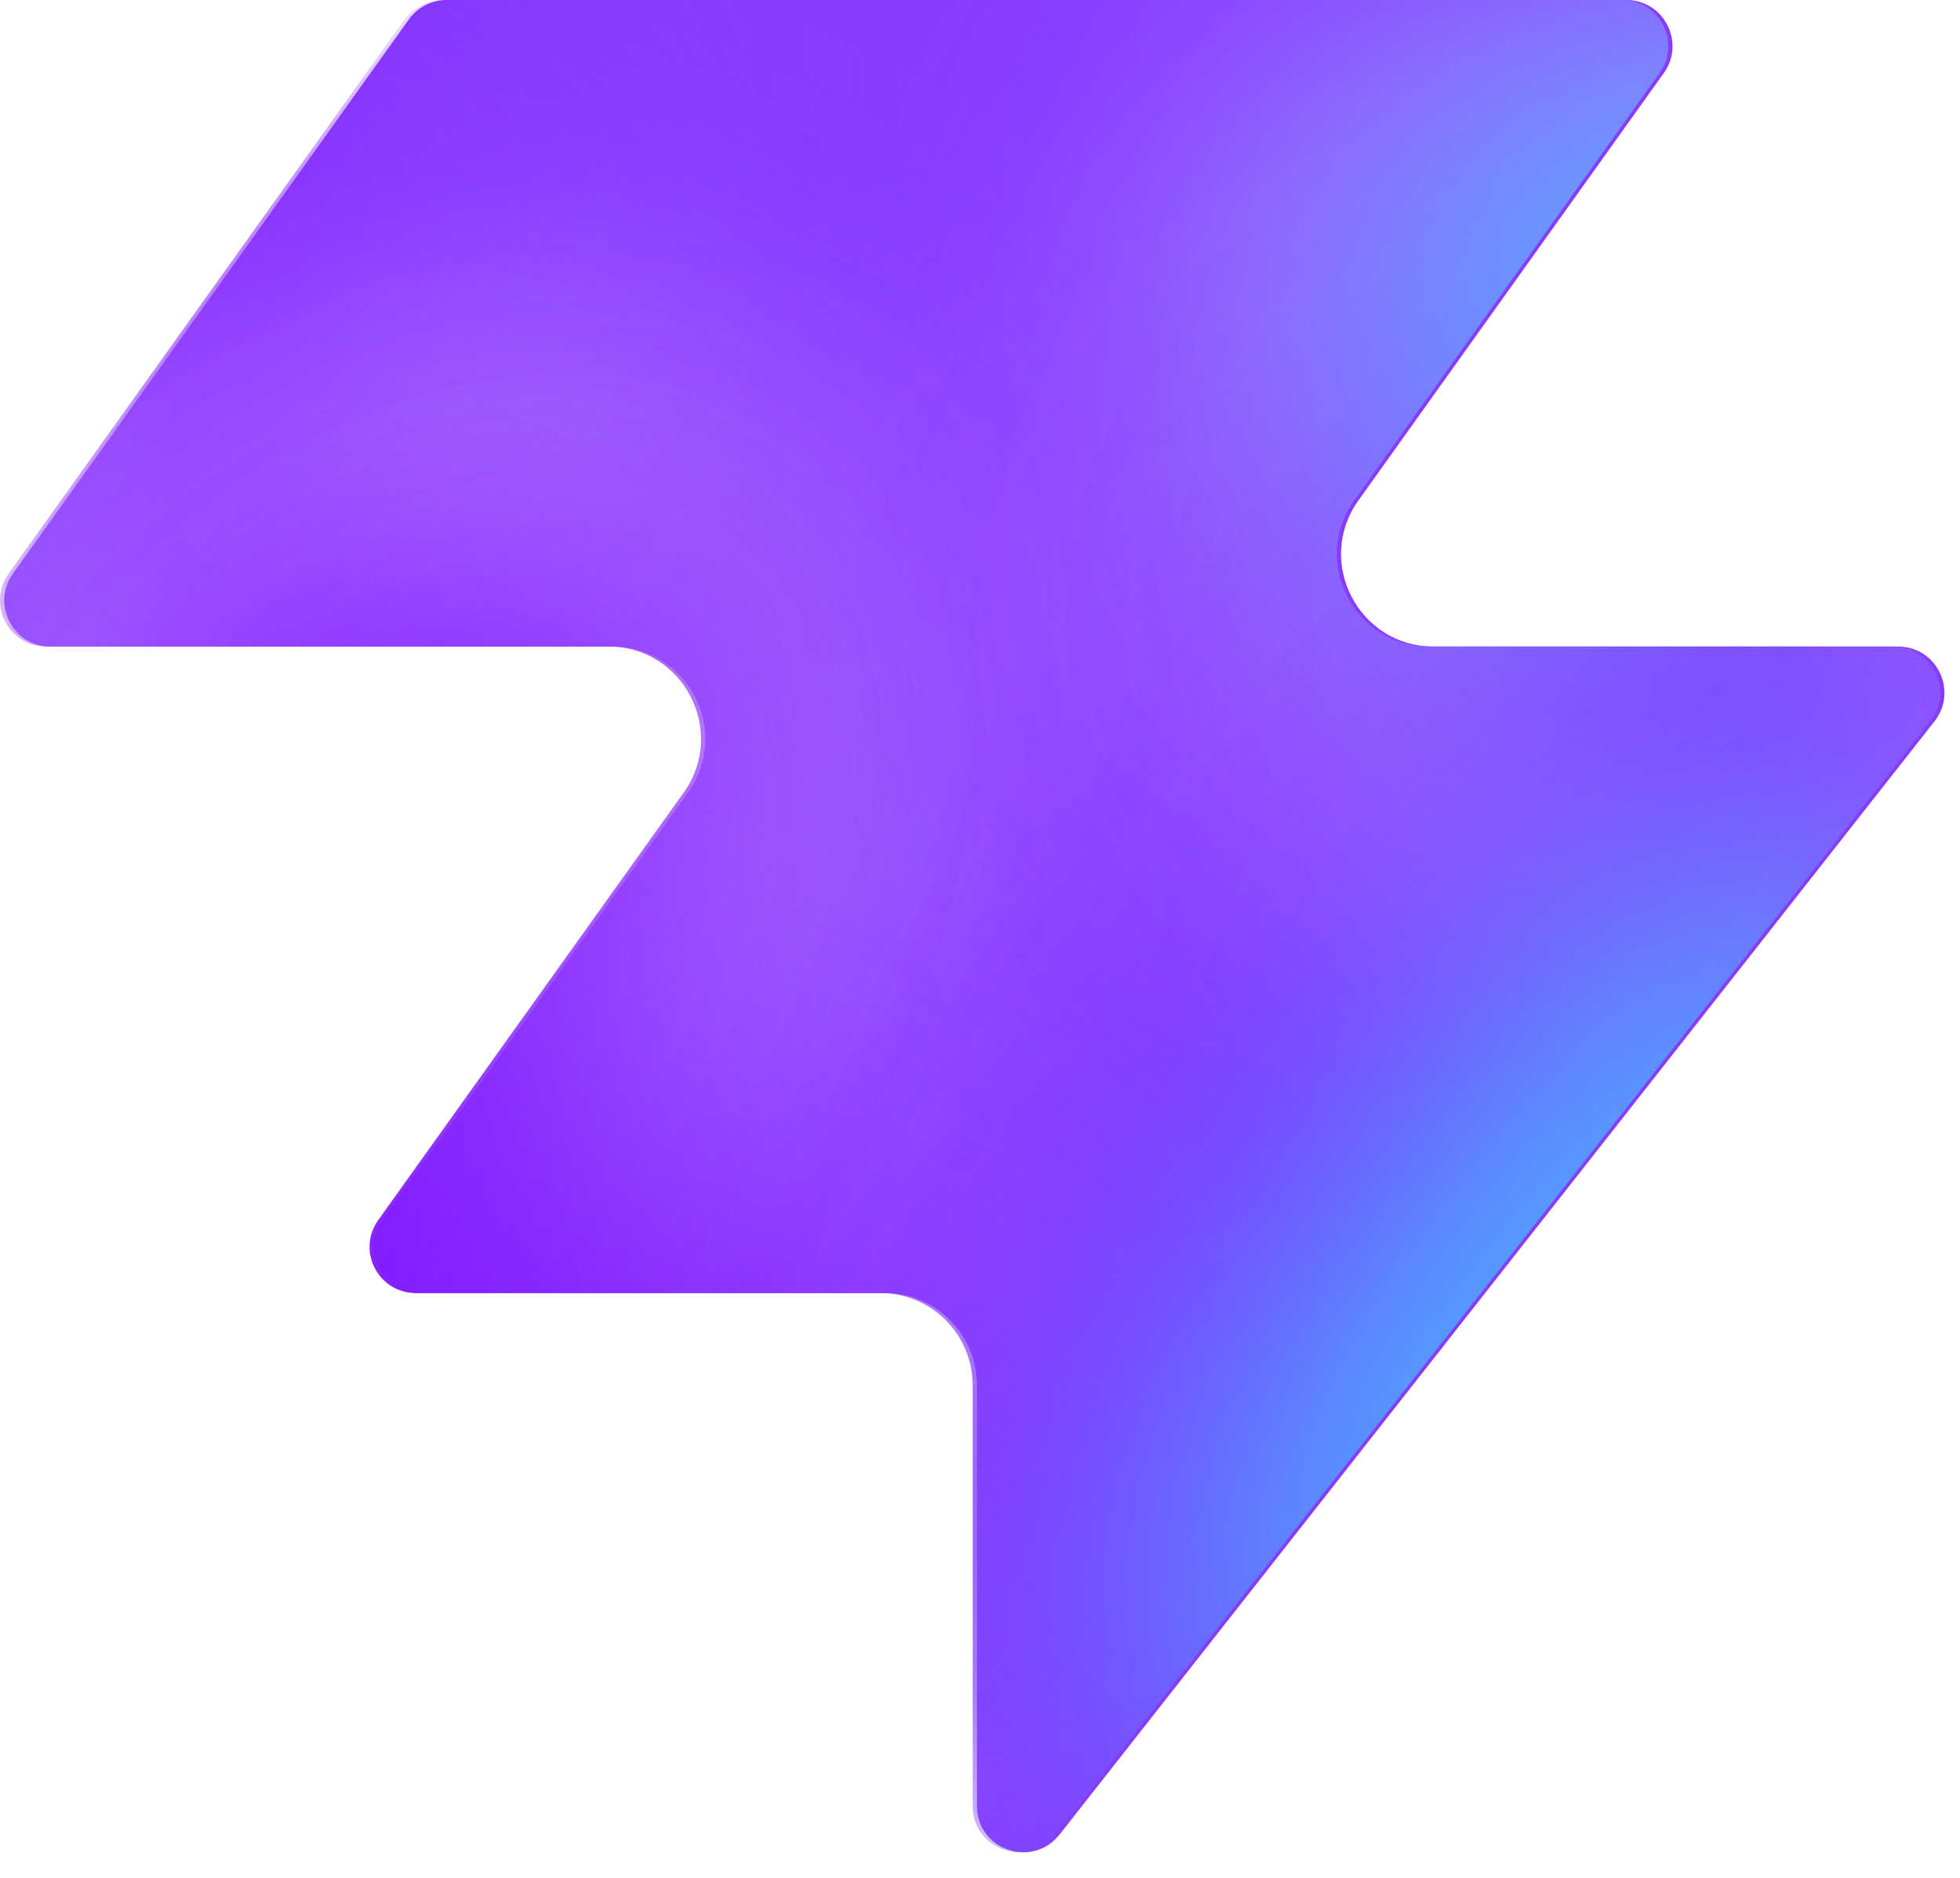
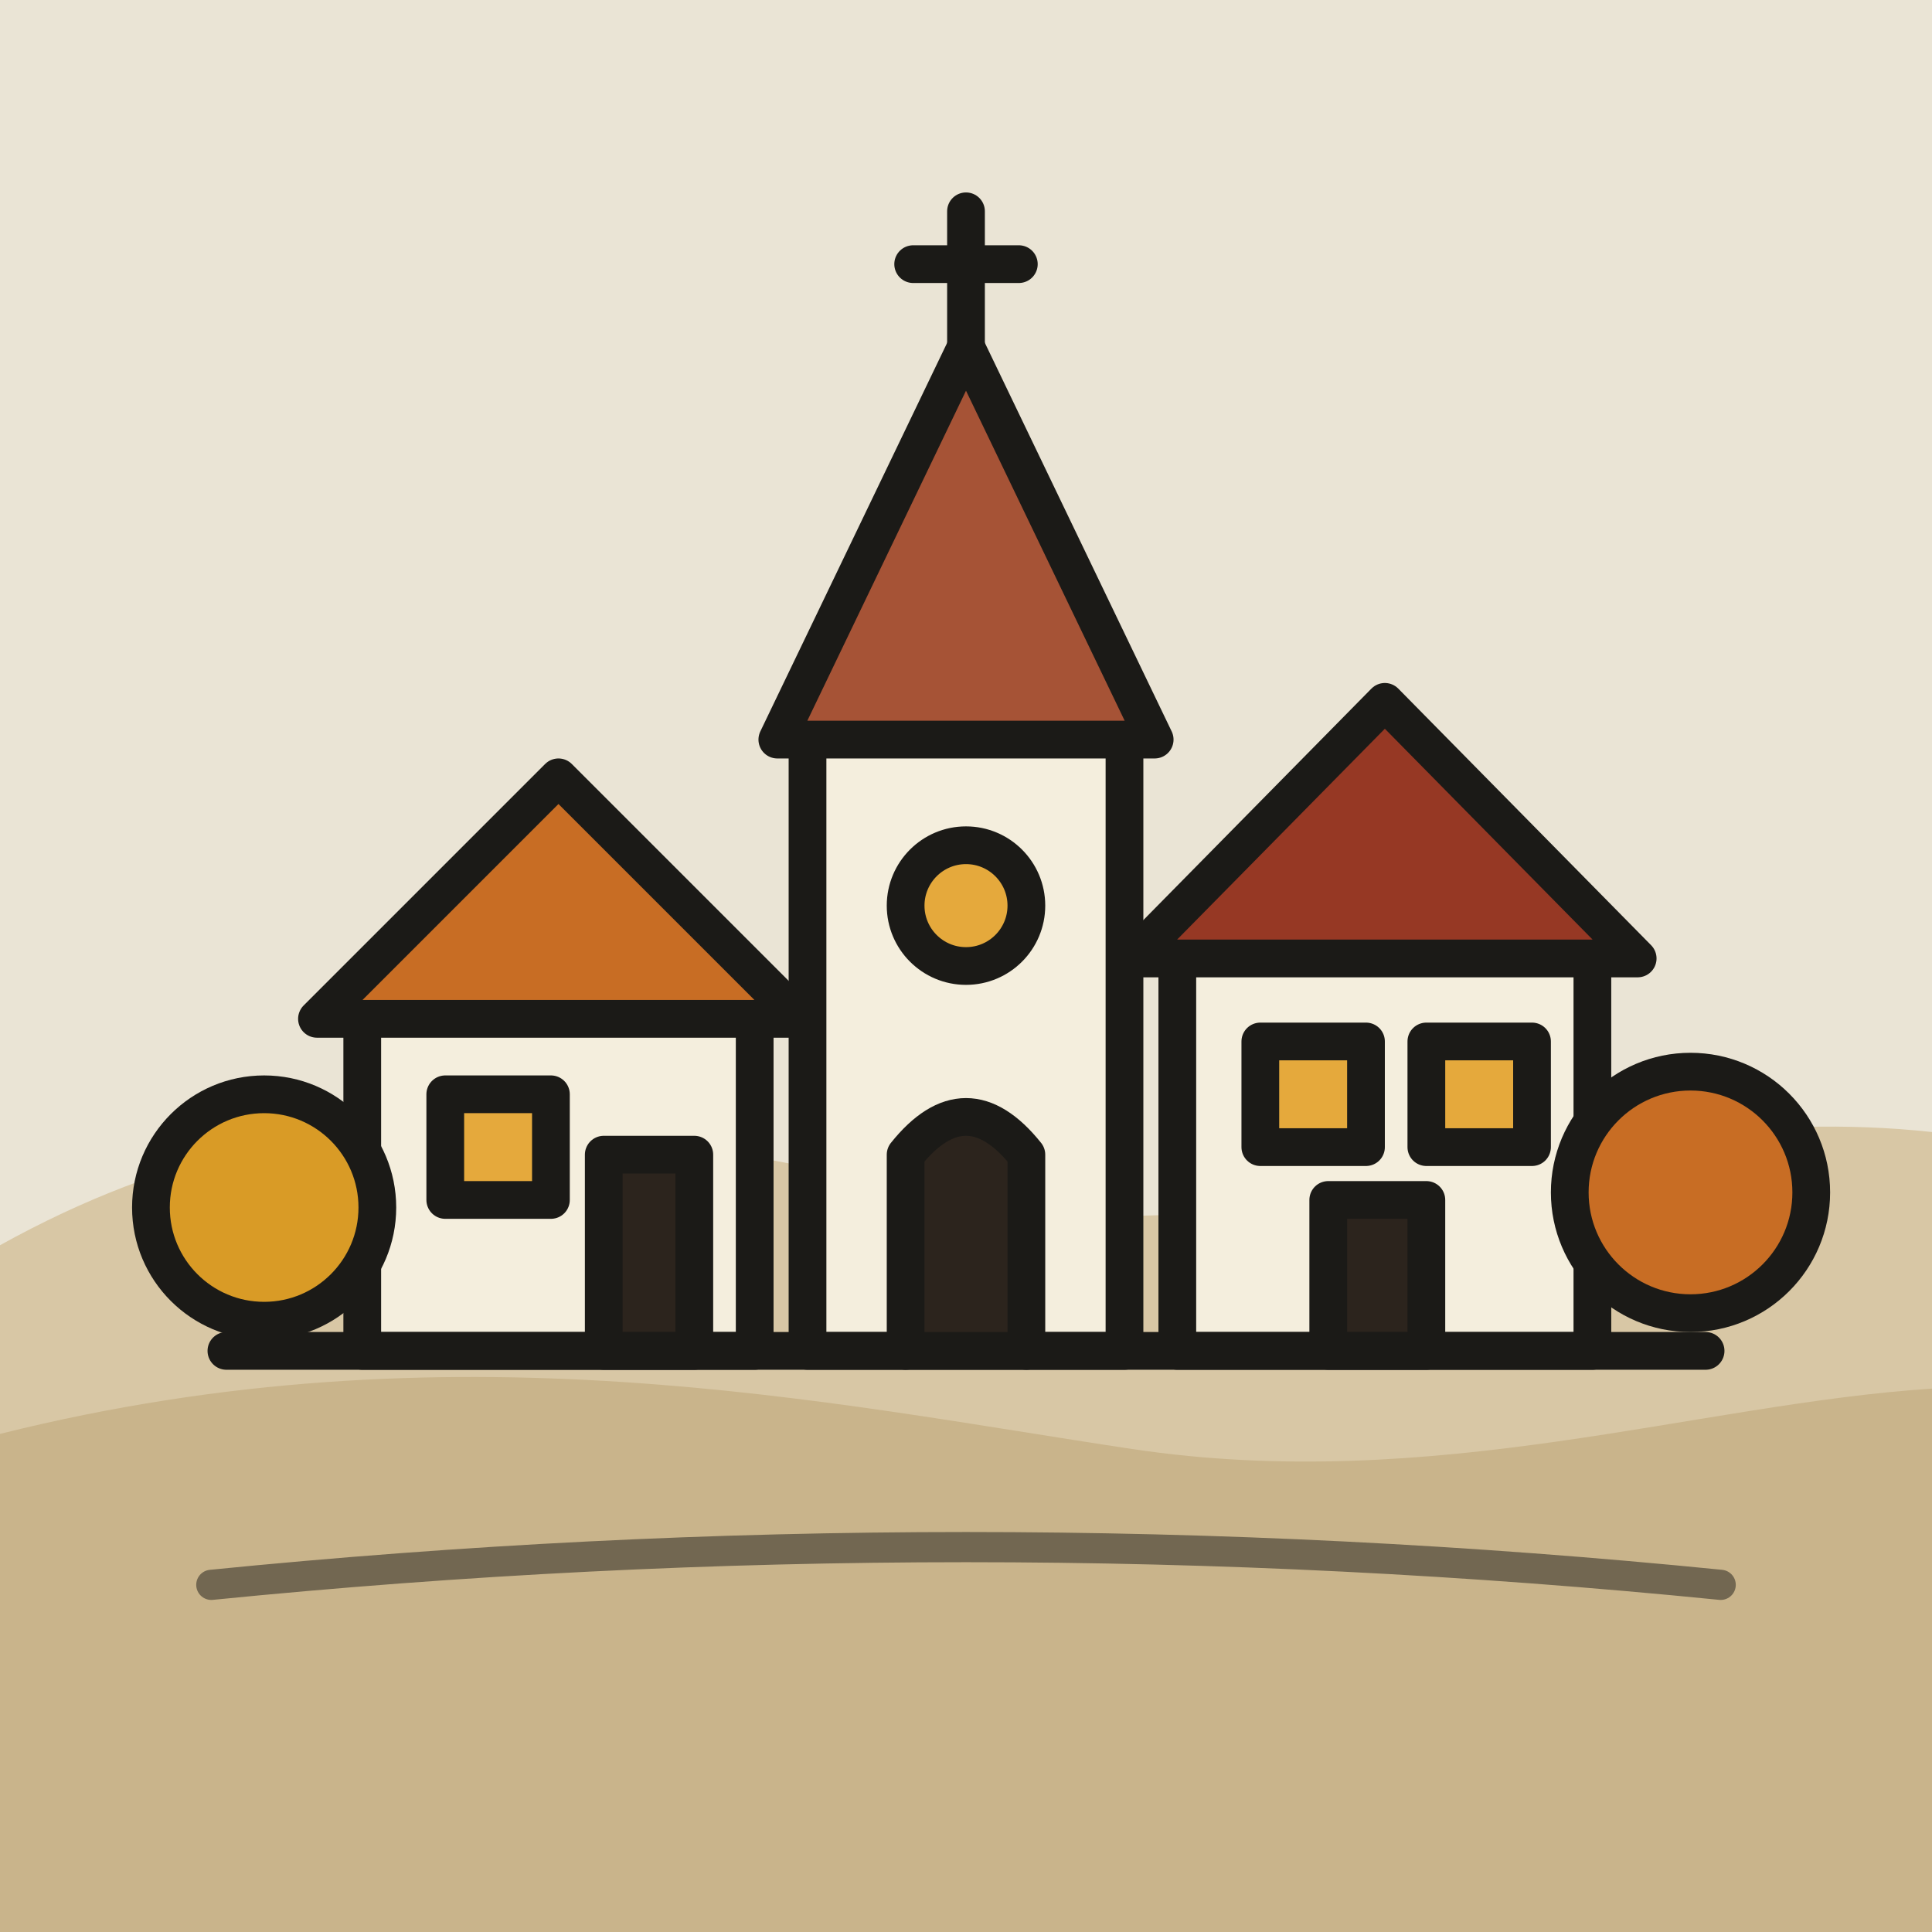
- <svg xmlns="http://www.w3.org/2000/svg" width="48" height="46" fill="none" viewBox="0 0 48 46">
-   <path fill="#863bff" d="M25.946 44.938c-.664.845-2.021.375-2.021-.698V33.937a2.26 2.26 0 0 0-2.262-2.262H10.287c-.92 0-1.456-1.04-.92-1.788l7.48-10.471c1.07-1.497 0-3.578-1.842-3.578H1.237c-.92 0-1.456-1.04-.92-1.788L10.013.474c.214-.297.556-.474.92-.474h28.894c.92 0 1.456 1.04.92 1.788l-7.48 10.471c-1.07 1.498 0 3.579 1.842 3.579h11.377c.943 0 1.473 1.088.89 1.83L25.947 44.94z" style="fill:#863bff;fill:color(display-p3 .525 .23 1);fill-opacity:1" />
-   <mask id="a" width="48" height="46" x="0" y="0" maskUnits="userSpaceOnUse" style="mask-type:alpha">
-     <path fill="#000" d="M25.842 44.938c-.664.844-2.021.375-2.021-.698V33.937a2.26 2.26 0 0 0-2.262-2.262H10.183c-.92 0-1.456-1.04-.92-1.788l7.48-10.471c1.07-1.498 0-3.579-1.842-3.579H1.133c-.92 0-1.456-1.04-.92-1.787L9.91.473c.214-.297.556-.474.92-.474h28.894c.92 0 1.456 1.04.92 1.788l-7.48 10.471c-1.07 1.498 0 3.578 1.842 3.578h11.377c.943 0 1.473 1.088.89 1.832L25.843 44.94z" style="fill:#000;fill-opacity:1" />
-   </mask>
-   <g mask="url(#a)">
-     <g filter="url(#b)">
-       <ellipse cx="5.508" cy="14.704" fill="#ede6ff" rx="5.508" ry="14.704" style="fill:#ede6ff;fill:color(display-p3 .927 .903 1);fill-opacity:1" transform="matrix(.00324 1 1 -.00324 -4.47 31.516)" />
-     </g>
-     <g filter="url(#c)">
-       <ellipse cx="10.399" cy="29.851" fill="#ede6ff" rx="10.399" ry="29.851" style="fill:#ede6ff;fill:color(display-p3 .927 .903 1);fill-opacity:1" transform="matrix(.00324 1 1 -.00324 -39.328 7.883)" />
-     </g>
-     <g filter="url(#d)">
-       <ellipse cx="5.508" cy="30.487" fill="#7e14ff" rx="5.508" ry="30.487" style="fill:#7e14ff;fill:color(display-p3 .492 .077 1);fill-opacity:1" transform="rotate(89.814 -25.913 -14.639)scale(1 -1)" />
-     </g>
-     <g filter="url(#e)">
-       <ellipse cx="5.508" cy="30.599" fill="#7e14ff" rx="5.508" ry="30.599" style="fill:#7e14ff;fill:color(display-p3 .492 .077 1);fill-opacity:1" transform="rotate(89.814 -32.644 -3.334)scale(1 -1)" />
-     </g>
-     <g filter="url(#f)">
-       <ellipse cx="5.508" cy="30.599" fill="#7e14ff" rx="5.508" ry="30.599" style="fill:#7e14ff;fill:color(display-p3 .492 .077 1);fill-opacity:1" transform="matrix(.00324 1 1 -.00324 -34.34 30.47)" />
-     </g>
-     <g filter="url(#g)">
-       <ellipse cx="14.072" cy="22.078" fill="#ede6ff" rx="14.072" ry="22.078" style="fill:#ede6ff;fill:color(display-p3 .927 .903 1);fill-opacity:1" transform="rotate(93.35 24.506 48.493)scale(-1 1)" />
-     </g>
-     <g filter="url(#h)">
-       <ellipse cx="3.47" cy="21.501" fill="#7e14ff" rx="3.47" ry="21.501" style="fill:#7e14ff;fill:color(display-p3 .492 .077 1);fill-opacity:1" transform="rotate(89.009 28.708 47.59)scale(-1 1)" />
-     </g>
-     <g filter="url(#i)">
-       <ellipse cx="3.47" cy="21.501" fill="#7e14ff" rx="3.47" ry="21.501" style="fill:#7e14ff;fill:color(display-p3 .492 .077 1);fill-opacity:1" transform="rotate(89.009 28.708 47.59)scale(-1 1)" />
-     </g>
-     <g filter="url(#j)">
-       <ellipse cx=".387" cy="8.972" fill="#7e14ff" rx="4.407" ry="29.108" style="fill:#7e14ff;fill:color(display-p3 .492 .077 1);fill-opacity:1" transform="rotate(39.51 .387 8.972)" />
-     </g>
-     <g filter="url(#k)">
-       <ellipse cx="47.523" cy="-6.092" fill="#7e14ff" rx="4.407" ry="29.108" style="fill:#7e14ff;fill:color(display-p3 .492 .077 1);fill-opacity:1" transform="rotate(37.892 47.523 -6.092)" />
-     </g>
-     <g filter="url(#l)">
-       <ellipse cx="41.412" cy="6.333" fill="#47bfff" rx="5.971" ry="9.665" style="fill:#47bfff;fill:color(display-p3 .28 .748 1);fill-opacity:1" transform="rotate(37.892 41.412 6.333)" />
-     </g>
-     <g filter="url(#m)">
-       <ellipse cx="-1.879" cy="38.332" fill="#7e14ff" rx="4.407" ry="29.108" style="fill:#7e14ff;fill:color(display-p3 .492 .077 1);fill-opacity:1" transform="rotate(37.892 -1.88 38.332)" />
-     </g>
-     <g filter="url(#n)">
-       <ellipse cx="-1.879" cy="38.332" fill="#7e14ff" rx="4.407" ry="29.108" style="fill:#7e14ff;fill:color(display-p3 .492 .077 1);fill-opacity:1" transform="rotate(37.892 -1.88 38.332)" />
-     </g>
-     <g filter="url(#o)">
-       <ellipse cx="35.651" cy="29.907" fill="#7e14ff" rx="4.407" ry="29.108" style="fill:#7e14ff;fill:color(display-p3 .492 .077 1);fill-opacity:1" transform="rotate(37.892 35.651 29.907)" />
-     </g>
-     <g filter="url(#p)">
-       <ellipse cx="38.418" cy="32.4" fill="#47bfff" rx="5.971" ry="15.297" style="fill:#47bfff;fill:color(display-p3 .28 .748 1);fill-opacity:1" transform="rotate(37.892 38.418 32.4)" />
-     </g>
+ <svg xmlns="http://www.w3.org/2000/svg" viewBox="0 0 512 512">
+   <rect width="512" height="512" fill="#eae4d5" />
+   <path d="M0 330 C 90 280 170 300 256 318 C 340 336 420 290 512 300 L512 512 L0 512 Z" fill="#d8c7a5" />
+   <path d="M0 380 C 120 350 220 372 300 384 C 380 396 450 372 512 368 L512 512 L0 512 Z" fill="#c9b48b" />
+   <g stroke="#1b1a17" stroke-width="10" stroke-linejoin="round" stroke-linecap="round">
+     <rect x="214" y="190" width="84" height="168" fill="#f4eedd" />
+     <path d="M206 196 L256 92 L306 196 Z" fill="#a65336" />
+     <line x1="256" y1="92" x2="256" y2="56" />
+     <line x1="242" y1="70" x2="270" y2="70" />
+     <path d="M240 358 L240 306 Q256 286 272 306 L272 358" fill="#2c241d" />
+     <circle cx="256" cy="240" r="16" fill="#e5a93c" />
+     <rect x="96" y="262" width="104" height="96" fill="#f4eedd" />
+     <path d="M84 270 L148 206 L212 270 Z" fill="#c86d24" />
+     <rect x="118" y="290" width="28" height="28" fill="#e5a93c" />
+     <rect x="160" y="306" width="24" height="52" fill="#2c241d" />
+     <rect x="312" y="246" width="110" height="112" fill="#f4eedd" />
+     <path d="M300 254 L367 186 L434 254 Z" fill="#963824" />
+     <rect x="334" y="276" width="28" height="28" fill="#e5a93c" />
+     <rect x="378" y="276" width="28" height="28" fill="#e5a93c" />
+     <rect x="352" y="318" width="26" height="40" fill="#2c241d" />
+     <line x1="60" y1="358" x2="452" y2="358" />
+     <circle cx="70" cy="320" r="30" fill="#d99b26" />
+     <circle cx="448" cy="316" r="32" fill="#c86d24" />
  </g>
-   <defs>
-     <filter id="b" width="60.045" height="41.654" x="-19.77" y="16.149" color-interpolation-filters="sRGB" filterUnits="userSpaceOnUse">
-       <feFlood flood-opacity="0" result="BackgroundImageFix" />
-       <feBlend in="SourceGraphic" in2="BackgroundImageFix" result="shape" />
-       <feGaussianBlur result="effect1_foregroundBlur_2002_17158" stdDeviation="7.659" />
-     </filter>
-     <filter id="c" width="90.34" height="51.437" x="-54.613" y="-7.533" color-interpolation-filters="sRGB" filterUnits="userSpaceOnUse">
-       <feFlood flood-opacity="0" result="BackgroundImageFix" />
-       <feBlend in="SourceGraphic" in2="BackgroundImageFix" result="shape" />
-       <feGaussianBlur result="effect1_foregroundBlur_2002_17158" stdDeviation="7.659" />
-     </filter>
-     <filter id="d" width="79.355" height="29.4" x="-49.64" y="2.03" color-interpolation-filters="sRGB" filterUnits="userSpaceOnUse">
-       <feFlood flood-opacity="0" result="BackgroundImageFix" />
-       <feBlend in="SourceGraphic" in2="BackgroundImageFix" result="shape" />
-       <feGaussianBlur result="effect1_foregroundBlur_2002_17158" stdDeviation="4.596" />
-     </filter>
-     <filter id="e" width="79.579" height="29.4" x="-45.045" y="20.029" color-interpolation-filters="sRGB" filterUnits="userSpaceOnUse">
-       <feFlood flood-opacity="0" result="BackgroundImageFix" />
-       <feBlend in="SourceGraphic" in2="BackgroundImageFix" result="shape" />
-       <feGaussianBlur result="effect1_foregroundBlur_2002_17158" stdDeviation="4.596" />
-     </filter>
-     <filter id="f" width="79.579" height="29.4" x="-43.513" y="21.178" color-interpolation-filters="sRGB" filterUnits="userSpaceOnUse">
-       <feFlood flood-opacity="0" result="BackgroundImageFix" />
-       <feBlend in="SourceGraphic" in2="BackgroundImageFix" result="shape" />
-       <feGaussianBlur result="effect1_foregroundBlur_2002_17158" stdDeviation="4.596" />
-     </filter>
-     <filter id="g" width="74.749" height="58.852" x="15.756" y="-17.901" color-interpolation-filters="sRGB" filterUnits="userSpaceOnUse">
-       <feFlood flood-opacity="0" result="BackgroundImageFix" />
-       <feBlend in="SourceGraphic" in2="BackgroundImageFix" result="shape" />
-       <feGaussianBlur result="effect1_foregroundBlur_2002_17158" stdDeviation="7.659" />
-     </filter>
-     <filter id="h" width="61.377" height="25.362" x="23.548" y="2.284" color-interpolation-filters="sRGB" filterUnits="userSpaceOnUse">
-       <feFlood flood-opacity="0" result="BackgroundImageFix" />
-       <feBlend in="SourceGraphic" in2="BackgroundImageFix" result="shape" />
-       <feGaussianBlur result="effect1_foregroundBlur_2002_17158" stdDeviation="4.596" />
-     </filter>
-     <filter id="i" width="61.377" height="25.362" x="23.548" y="2.284" color-interpolation-filters="sRGB" filterUnits="userSpaceOnUse">
-       <feFlood flood-opacity="0" result="BackgroundImageFix" />
-       <feBlend in="SourceGraphic" in2="BackgroundImageFix" result="shape" />
-       <feGaussianBlur result="effect1_foregroundBlur_2002_17158" stdDeviation="4.596" />
-     </filter>
-     <filter id="j" width="56.045" height="63.649" x="-27.636" y="-22.853" color-interpolation-filters="sRGB" filterUnits="userSpaceOnUse">
-       <feFlood flood-opacity="0" result="BackgroundImageFix" />
-       <feBlend in="SourceGraphic" in2="BackgroundImageFix" result="shape" />
-       <feGaussianBlur result="effect1_foregroundBlur_2002_17158" stdDeviation="4.596" />
-     </filter>
-     <filter id="k" width="54.814" height="64.646" x="20.116" y="-38.415" color-interpolation-filters="sRGB" filterUnits="userSpaceOnUse">
-       <feFlood flood-opacity="0" result="BackgroundImageFix" />
-       <feBlend in="SourceGraphic" in2="BackgroundImageFix" result="shape" />
-       <feGaussianBlur result="effect1_foregroundBlur_2002_17158" stdDeviation="4.596" />
-     </filter>
-     <filter id="l" width="33.541" height="35.313" x="24.641" y="-11.323" color-interpolation-filters="sRGB" filterUnits="userSpaceOnUse">
-       <feFlood flood-opacity="0" result="BackgroundImageFix" />
-       <feBlend in="SourceGraphic" in2="BackgroundImageFix" result="shape" />
-       <feGaussianBlur result="effect1_foregroundBlur_2002_17158" stdDeviation="4.596" />
-     </filter>
-     <filter id="m" width="54.814" height="64.646" x="-29.286" y="6.009" color-interpolation-filters="sRGB" filterUnits="userSpaceOnUse">
-       <feFlood flood-opacity="0" result="BackgroundImageFix" />
-       <feBlend in="SourceGraphic" in2="BackgroundImageFix" result="shape" />
-       <feGaussianBlur result="effect1_foregroundBlur_2002_17158" stdDeviation="4.596" />
-     </filter>
-     <filter id="n" width="54.814" height="64.646" x="-29.286" y="6.009" color-interpolation-filters="sRGB" filterUnits="userSpaceOnUse">
-       <feFlood flood-opacity="0" result="BackgroundImageFix" />
-       <feBlend in="SourceGraphic" in2="BackgroundImageFix" result="shape" />
-       <feGaussianBlur result="effect1_foregroundBlur_2002_17158" stdDeviation="4.596" />
-     </filter>
-     <filter id="o" width="54.814" height="64.646" x="8.244" y="-2.416" color-interpolation-filters="sRGB" filterUnits="userSpaceOnUse">
-       <feFlood flood-opacity="0" result="BackgroundImageFix" />
-       <feBlend in="SourceGraphic" in2="BackgroundImageFix" result="shape" />
-       <feGaussianBlur result="effect1_foregroundBlur_2002_17158" stdDeviation="4.596" />
-     </filter>
-     <filter id="p" width="39.409" height="43.623" x="18.713" y="10.588" color-interpolation-filters="sRGB" filterUnits="userSpaceOnUse">
-       <feFlood flood-opacity="0" result="BackgroundImageFix" />
-       <feBlend in="SourceGraphic" in2="BackgroundImageFix" result="shape" />
-       <feGaussianBlur result="effect1_foregroundBlur_2002_17158" stdDeviation="4.596" />
-     </filter>
-   </defs>
+   <path d="M56 420 Q256 400 456 420" stroke="#1b1a17" stroke-width="8" fill="none" stroke-linecap="round" opacity=".5" />
</svg>
